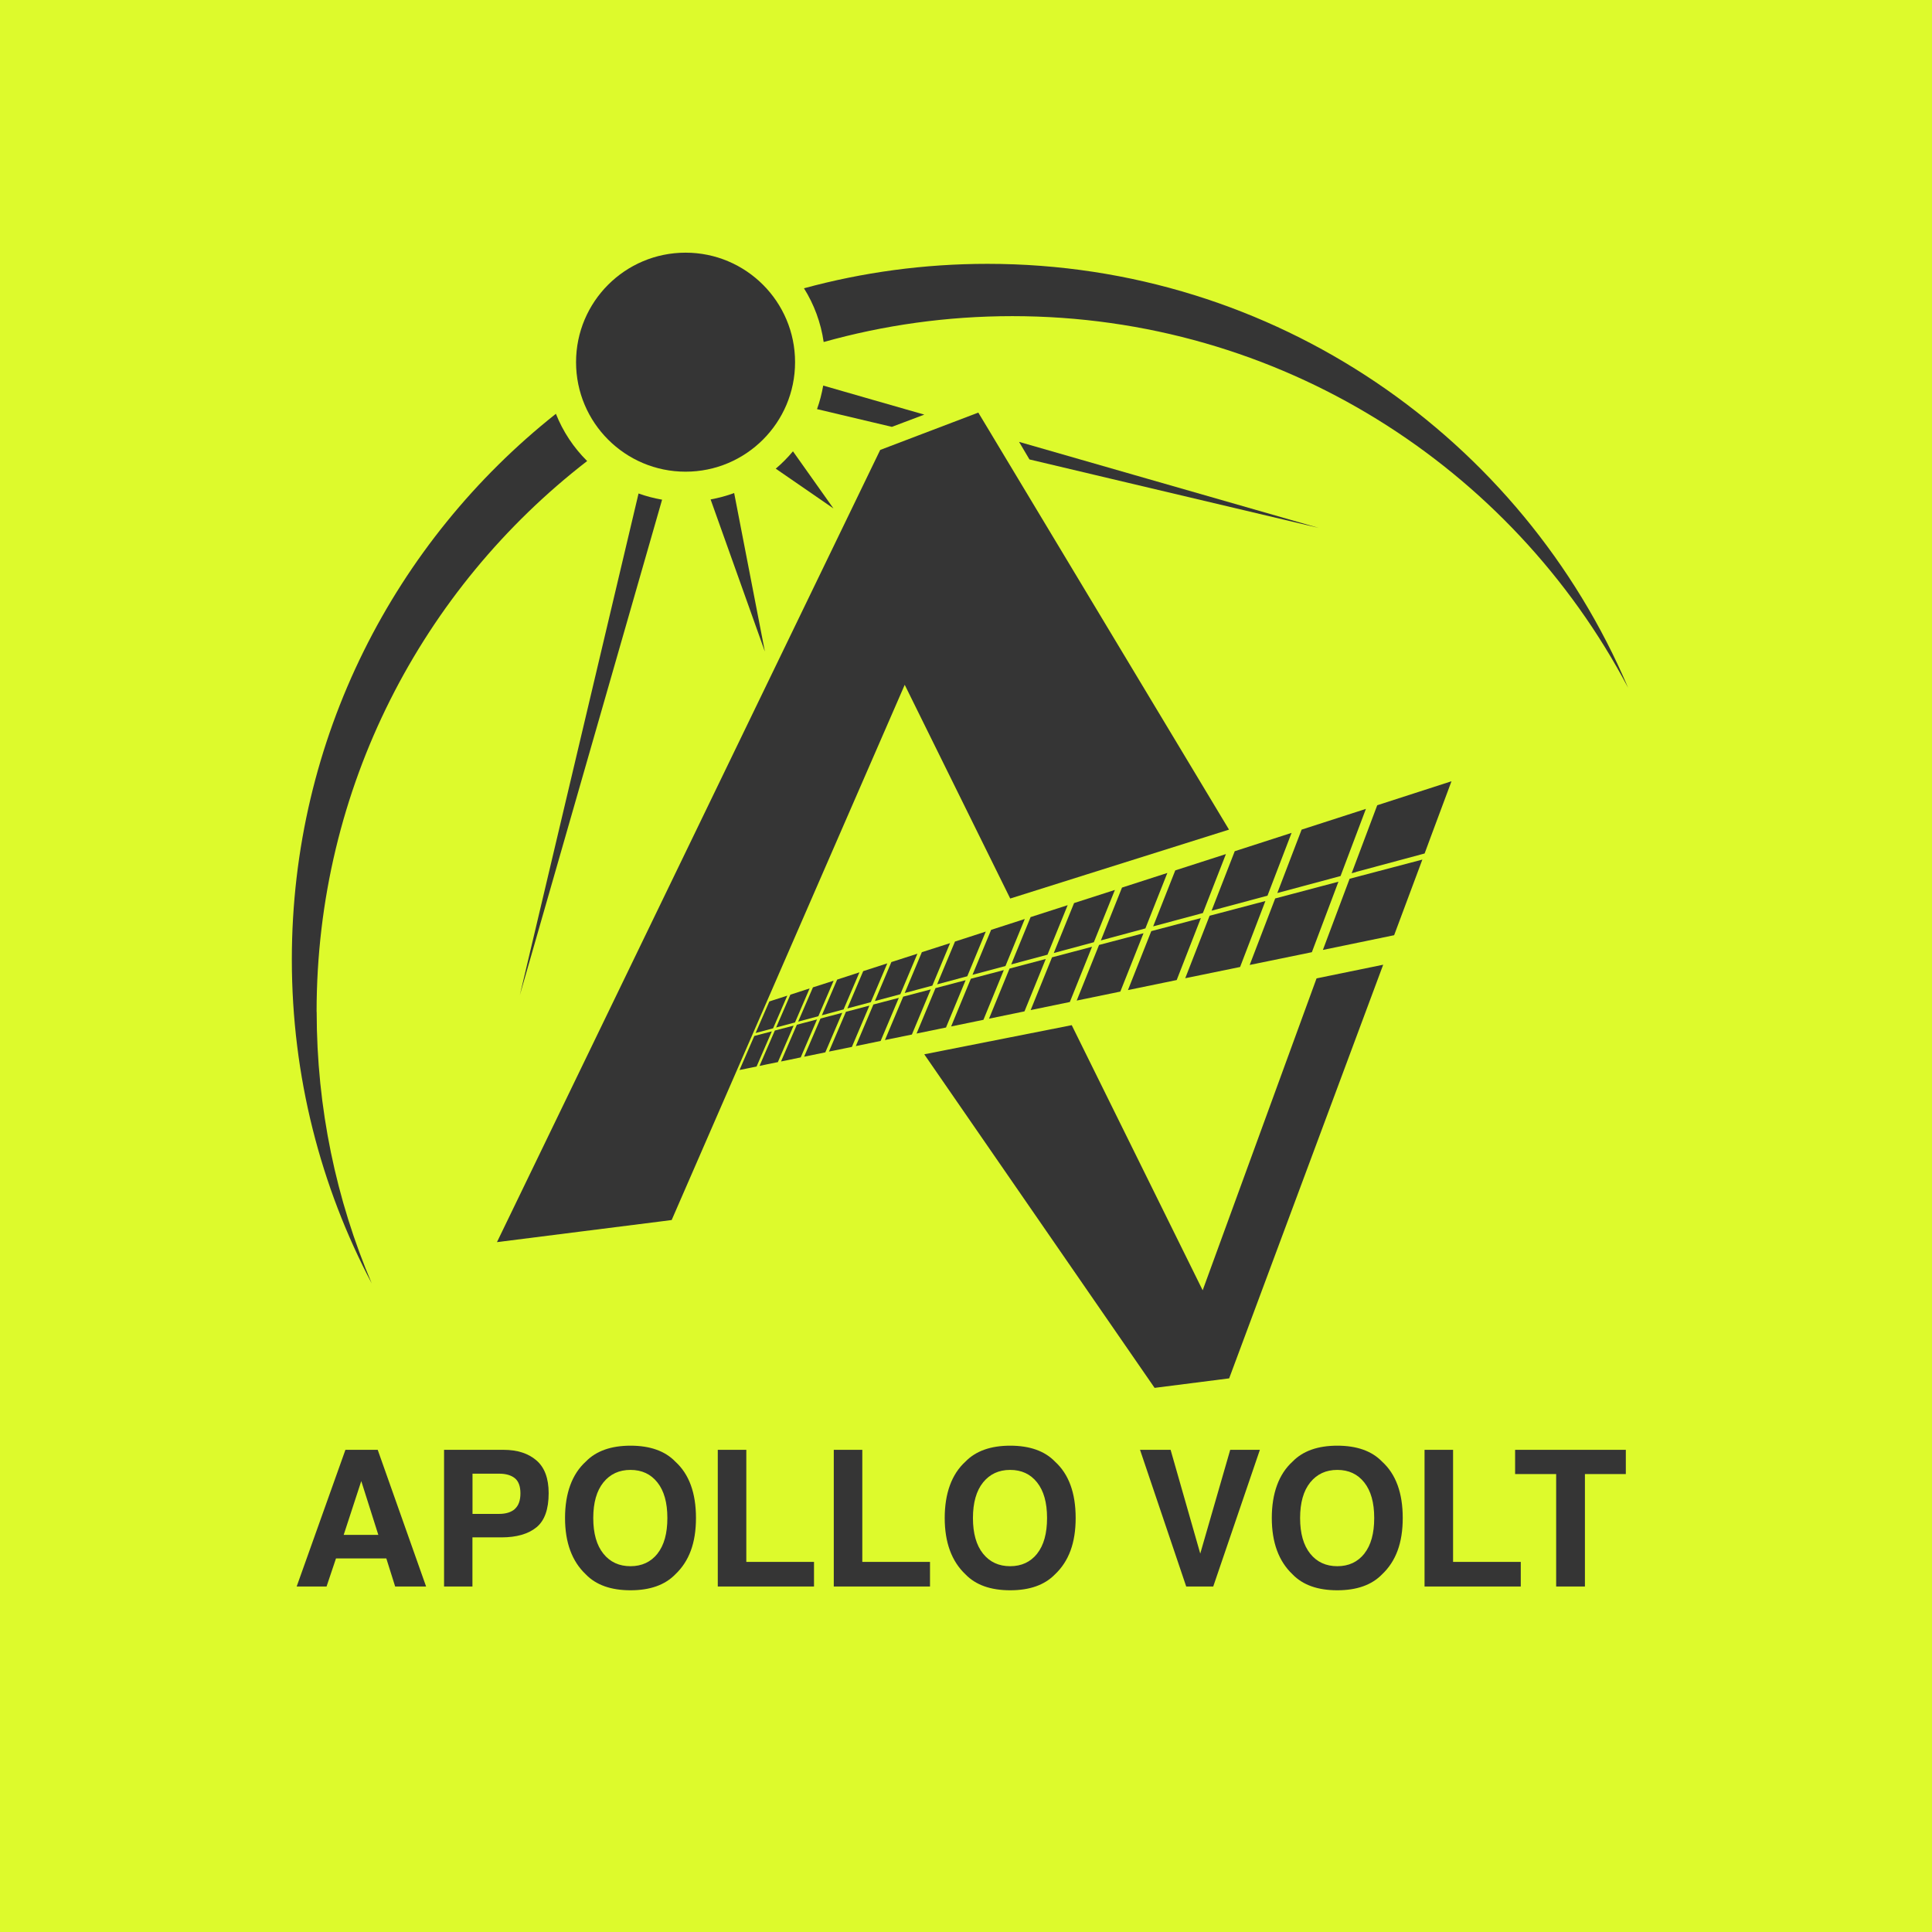
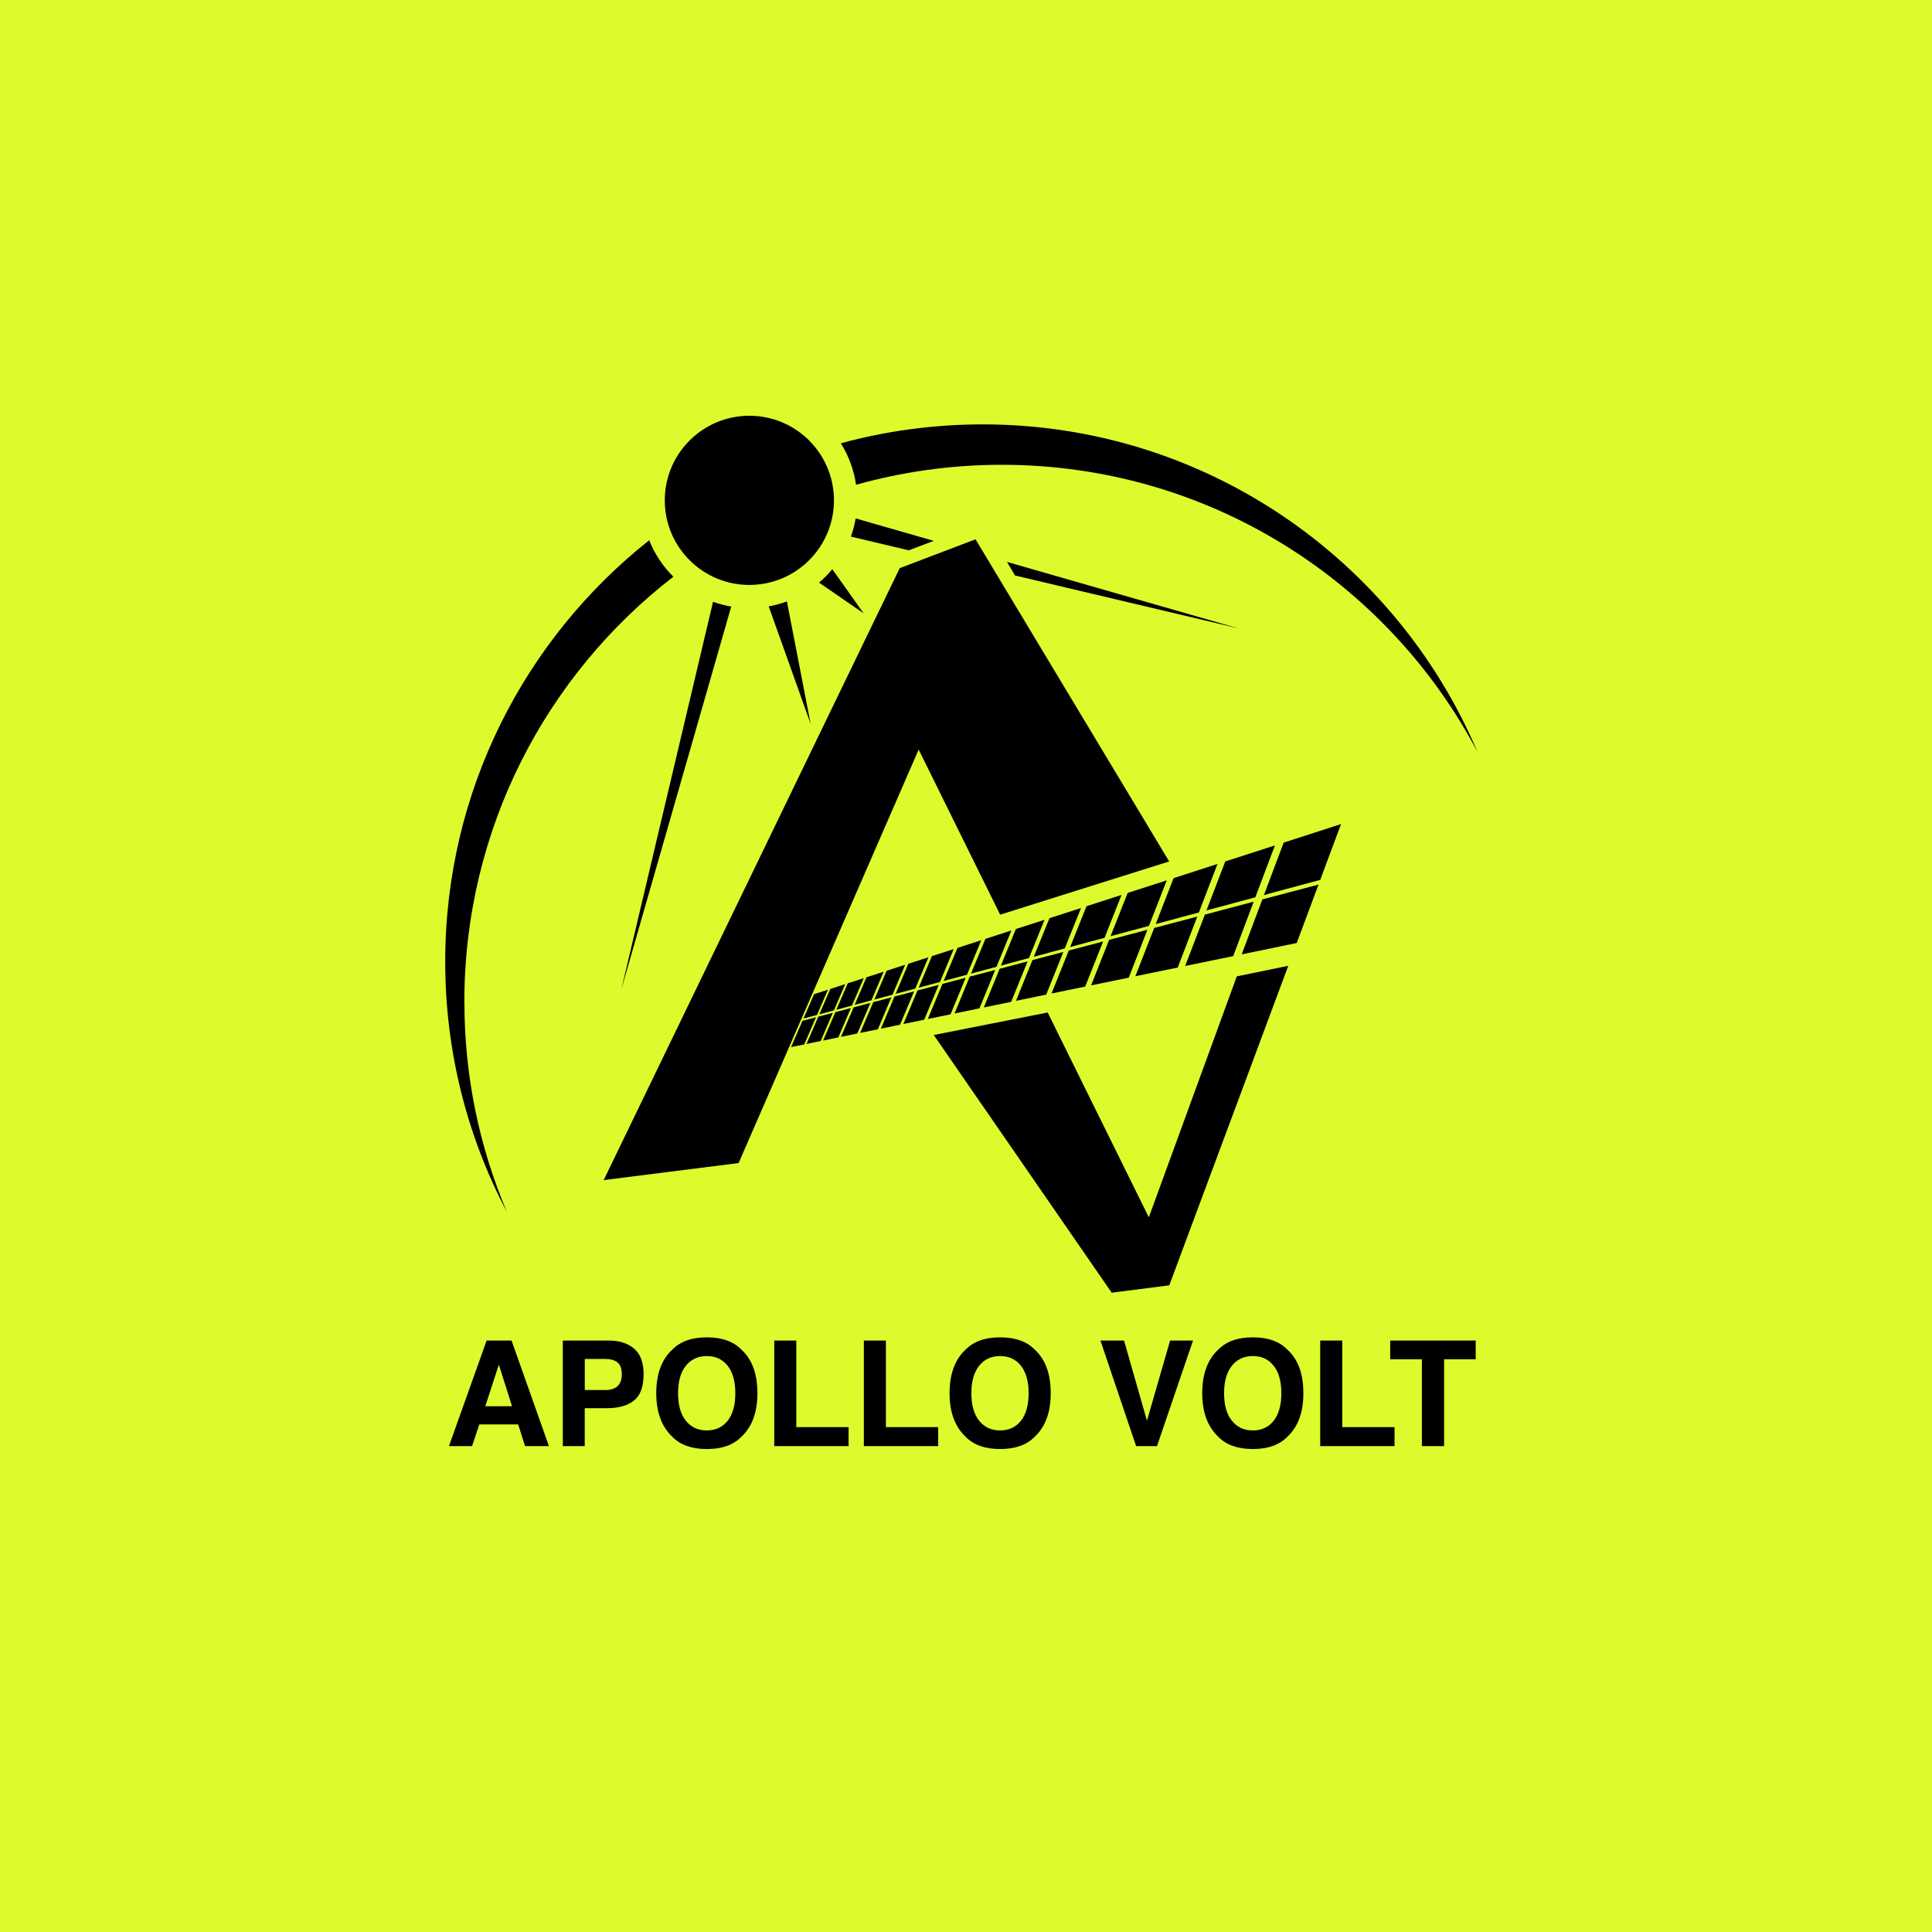
- <svg xmlns="http://www.w3.org/2000/svg" version="1.2" baseProfile="tiny-ps" viewBox="0 0 256 256" width="256" height="256">
+ <svg xmlns="http://www.w3.org/2000/svg" version="1.2" viewBox="0 0 256 256" baseProfile="tiny-ps">
  <g>
-     <g id="Layer_1">
-       <rect width="256" height="256" fill="#ddfa2c" />
+     <g id="Layer_1_00000058584962263222298090000002450530527849149352_">
+       <rect width="256" height="256" fill="#DDFA2C" />
      <g>
        <g>
          <g>
-             <polygon points="162.85 109.93 144.01 115.86 144.01 115.86 133.86 119.06 119.88 90.74 101.56 132.82 97.62 141.86 89 161.66 87.6 161.84 76.75 163.21 76.75 163.21 65.85 164.59 116.63 59.62 122.17 57.51 126.14 56 129.63 54.67 131.33 57.49 131.46 57.71 132.86 60.04 161.6 107.85 162.85 109.93" fill="#353535" />
+             <polygon points="154.921,114.146 140.367,118.727 140.367,118.727 132.527,121.199 121.727,99.322 107.576,131.828        104.532,138.812 97.873,154.107 96.792,154.246 88.41,155.304 88.41,155.304 79.99,156.37 119.217,75.283 123.496,73.653        126.563,72.486 129.259,71.459 130.572,73.637 130.673,73.807 131.754,75.607 153.955,112.539      " />
            <g display="none">
-               <polygon points="100.84 138.12 102.05 134.96 101.83 137.87 100.84 138.12" fill="#353535" />
-               <polygon points="101.69 139.63 101.58 141.05 99.56 141.46 100.13 139.98 101.69 139.63" fill="#353535" />
-               <polygon points="103.28 132.28 105.47 131.57 103.33 140.68 102.79 140.8 103.28 132.28" fill="#353535" />
-               <path d="M106.12,135.26l-.41.11.56-2.39.41-.12c.46-.14.6.2.41,1-.19.81-.51,1.27-.97,1.4Z" fill="#353535" />
-               <path d="M108.52,135c-.17.74-.26,1.41-.27,2.02,0,.61.06,1.13.19,1.56.13.42.34.73.62.93l-4.54.94.71-3.05.73-.18c.54-.13,1.03-.52,1.45-1.17.43-.65.77-1.51,1.01-2.55.24-1.05.28-1.81.11-2.29-.09-.25-.22-.41-.41-.48l3.14-1.01c-.39.37-.75.81-1.09,1.32-.36.55-.69,1.17-.97,1.85-.29.68-.51,1.38-.68,2.12Z" fill="#353535" />
-               <path d="M112.06,136.01c-.2.29-.42.53-.63.72-.22.19-.43.3-.64.35-.21.05-.38.02-.53-.08-.15-.1-.26-.26-.34-.48-.08-.22-.12-.49-.12-.81,0-.32.04-.68.14-1.09.09-.4.22-.78.37-1.15.16-.36.33-.69.53-.98.19-.29.4-.53.61-.73s.43-.32.63-.38c.21-.06.39-.05.55.04.16.09.28.24.37.45.09.22.14.49.14.82,0,.33-.04.7-.13,1.12-.1.42-.22.81-.39,1.19-.16.37-.35.71-.55,1Z" fill="#353535" />
-               <path d="M113.87,128.86l2.83-.92-2.34,10.46-2.81.58c.43-.36.83-.81,1.21-1.36.4-.57.75-1.22,1.06-1.94.31-.73.56-1.49.74-2.28.18-.79.26-1.51.26-2.14,0-.63-.1-1.16-.27-1.57-.16-.39-.39-.66-.68-.83Z" fill="#353535" />
-               <polygon points="118.3 127.43 121.18 126.5 118.76 137.5 117.89 137.68 118.4 135.36 116.43 135.81 118.3 127.43" fill="#353535" />
-               <path d="M125.55,136.1l-2.89.6.53-2.45-2.18.5,1.93-8.82,5.19-1.68s0,0-.01.01c-.59.49-1.12,1.07-1.61,1.75-.48.68-.91,1.42-1.27,2.24-.36.82-.64,1.66-.83,2.54-.19.88-.27,1.68-.24,2.4.03.72.17,1.33.4,1.83.23.49.56.85.98,1.07Z" fill="#353535" />
-               <path d="M129.66,131.76c-.28.36-.57.66-.88.9-.31.24-.61.39-.91.46-.3.07-.56.05-.79-.06-.23-.11-.41-.29-.54-.55-.13-.26-.21-.57-.24-.95-.03-.38.01-.81.12-1.29.1-.48.25-.94.46-1.38.2-.44.43-.84.69-1.19s.54-.66.84-.9c.3-.24.6-.41.9-.5.3-.09.57-.09.81,0,.24.09.43.26.58.51.15.25.24.57.28.96.03.39,0,.84-.11,1.34-.1.5-.26.98-.48,1.44-.21.46-.46.86-.74,1.23Z" fill="#353535" />
-               <path d="M139.14,120.7l1.29,12.32-11.3,2.33c.61-.45,1.18-1.02,1.71-1.71.54-.71,1.02-1.5,1.42-2.39.41-.89.71-1.81.91-2.77.2-.96.27-1.81.2-2.57-.06-.75-.24-1.37-.53-1.84-.29-.47-.68-.79-1.17-.95-.01,0-.02,0-.03,0l7.5-2.42Z" fill="#353535" />
-               <polygon points="146.82 118.22 142.6 127.45 141.87 119.82 146.82 118.22" fill="#353535" />
-               <path d="M149.42,129.56c.42.59.99,1.01,1.7,1.26l-8.46,1.75,7.29-15.35,4.3-1.39c-.09.06-.18.13-.27.19-.89.66-1.69,1.44-2.4,2.32-.7.88-1.3,1.83-1.8,2.87-.5,1.03-.85,2.09-1.06,3.19-.21,1.1-.26,2.08-.13,2.96.13.88.4,1.62.83,2.21Z" fill="#353535" />
-               <path d="M158.38,123.51c-.3.59-.66,1.12-1.07,1.6-.41.48-.86.87-1.34,1.19-.48.32-.96.53-1.44.64-.48.11-.91.11-1.29,0-.38-.11-.69-.32-.92-.63-.24-.3-.4-.69-.48-1.15-.08-.47-.07-1,.05-1.6.11-.6.31-1.18.59-1.74.28-.56.61-1.07.99-1.53.38-.47.81-.86,1.26-1.2.46-.33.93-.57,1.41-.71.48-.14.92-.17,1.32-.09.4.08.74.27,1.01.56.27.29.46.68.56,1.15.1.48.09,1.04-.02,1.67-.12.64-.33,1.25-.63,1.83Z" fill="#353535" />
-               <path d="M159.36,114.17l7.22-2.33-2.95,16.39-6.83,1.41c.97-.62,1.85-1.38,2.65-2.29.82-.93,1.51-1.97,2.09-3.11.58-1.15.98-2.33,1.2-3.55.22-1.22.23-2.29.04-3.22-.19-.93-.56-1.67-1.09-2.23-.53-.55-1.21-.89-2.04-1.03-.09-.01-.19-.03-.28-.04Z" fill="#353535" />
-               <polygon points="174.62 112.85 178.24 111.78 175.89 125.7 172.5 126.4 173.14 122.69 168.16 123.85 170.5 110.57 175.28 109.03 174.62 112.85" fill="#353535" />
-               <polygon points="192.33 103.52 184.73 123.92 180.53 124.74 182.89 110.4 186.93 109.21 188.63 104.72 192.33 103.52" fill="#353535" />
+               <polygon points="107.019,135.923 107.954,133.481 107.784,135.729       " fill="#353535" />
+               <polygon points="107.676,137.089 107.591,138.186 106.031,138.503 106.471,137.359               " fill="#353535" />
+               <polygon points="108.904,131.411 110.596,130.863 108.943,137.9 108.526,137.993               " fill="#353535" />
+               <path d="M111.098,133.713l-0.317,0.085l0.433-1.846l0.317-0.093        c0.355-0.108,0.463,0.154,0.317,0.772C111.701,133.257,111.453,133.613,111.098,133.713z" fill="#353535" />
+               <path d="M112.952,133.512c-0.131,0.572-0.201,1.089-0.209,1.56        c0,0.471,0.046,0.873,0.147,1.205c0.1,0.324,0.263,0.564,0.479,0.718l-3.507,0.726l0.548-2.356l0.564-0.139        c0.417-0.1,0.796-0.402,1.12-0.904c0.332-0.502,0.595-1.166,0.78-1.97c0.185-0.811,0.216-1.398,0.085-1.769        c-0.07-0.193-0.17-0.317-0.317-0.371l2.426-0.78c-0.301,0.286-0.579,0.626-0.842,1.02c-0.278,0.425-0.533,0.904-0.749,1.429        c-0.224,0.525-0.394,1.066-0.525,1.638V133.512z" fill="#353535" />
+               <path d="M115.687,134.293c-0.154,0.224-0.324,0.409-0.487,0.556        c-0.17,0.147-0.332,0.232-0.494,0.27c-0.162,0.039-0.294,0.015-0.409-0.062c-0.116-0.077-0.201-0.201-0.263-0.371        c-0.062-0.17-0.093-0.379-0.093-0.626c0-0.247,0.031-0.525,0.108-0.842c0.07-0.309,0.17-0.603,0.286-0.888        c0.124-0.278,0.255-0.533,0.409-0.757c0.147-0.224,0.309-0.409,0.471-0.564c0.162-0.154,0.332-0.247,0.487-0.294        c0.162-0.046,0.301-0.039,0.425,0.031c0.124,0.07,0.216,0.185,0.286,0.348c0.07,0.17,0.108,0.379,0.108,0.633        c0,0.255-0.031,0.541-0.1,0.865c-0.077,0.324-0.17,0.626-0.301,0.919c-0.124,0.286-0.27,0.548-0.425,0.772L115.687,134.293z" fill="#353535" />
+               <path d="M117.085,128.769l2.186-0.711l-1.808,8.08l-2.171,0.448        c0.332-0.278,0.641-0.626,0.935-1.051c0.309-0.44,0.579-0.942,0.819-1.499c0.239-0.564,0.433-1.151,0.572-1.761        c0.139-0.61,0.201-1.166,0.201-1.653s-0.077-0.896-0.209-1.213C117.487,129.109,117.309,128.901,117.085,128.769z" fill="#353535" />
+               <polygon points="120.507,127.665 122.732,126.946 120.862,135.444 120.19,135.583         120.584,133.79 119.062,134.138       " fill="#353535" />
+               <path d="M126.107,134.362l-2.232,0.463l0.409-1.893l-1.684,0.386l1.491-6.813        l4.009-1.298c0,0,0,0-0.008,0.008c-0.456,0.379-0.865,0.827-1.244,1.352c-0.371,0.525-0.703,1.097-0.981,1.73        c-0.278,0.633-0.494,1.282-0.641,1.962c-0.147,0.68-0.209,1.298-0.185,1.854c0.023,0.556,0.131,1.027,0.309,1.414        c0.178,0.379,0.433,0.657,0.757,0.827L126.107,134.362z" fill="#353535" />
+               <path d="M129.282,131.01c-0.216,0.278-0.44,0.51-0.68,0.695        c-0.239,0.185-0.471,0.301-0.703,0.355c-0.232,0.054-0.433,0.039-0.61-0.046s-0.317-0.224-0.417-0.425        c-0.1-0.201-0.162-0.44-0.185-0.734c-0.023-0.294,0.008-0.626,0.093-0.996c0.077-0.371,0.193-0.726,0.355-1.066        c0.154-0.34,0.332-0.649,0.533-0.919c0.201-0.27,0.417-0.51,0.649-0.695c0.232-0.185,0.463-0.317,0.695-0.386        c0.232-0.07,0.44-0.07,0.626,0c0.185,0.07,0.332,0.201,0.448,0.394s0.185,0.44,0.216,0.742c0.023,0.301,0,0.649-0.085,1.035        c-0.077,0.386-0.201,0.757-0.371,1.112c-0.162,0.355-0.355,0.664-0.572,0.95L129.282,131.01z" fill="#353535" />
+               <path d="M136.605,122.466l0.997,9.517l-8.729,1.8c0.471-0.348,0.912-0.788,1.321-1.321        c0.417-0.548,0.788-1.159,1.097-1.846c0.317-0.688,0.548-1.398,0.703-2.14c0.154-0.742,0.209-1.398,0.154-1.985        c-0.046-0.579-0.185-1.058-0.409-1.421c-0.224-0.363-0.525-0.61-0.904-0.734c-0.008,0-0.015,0-0.023,0        C130.812,124.335,136.605,122.466,136.605,122.466z" fill="#353535" />
+               <polygon points="142.538,120.55 139.278,127.68 138.714,121.786       " fill="#353535" />
+               <path d="M144.547,129.31c0.324,0.456,0.765,0.78,1.313,0.973l-6.535,1.352l5.631-11.858        l3.322-1.074c-0.07,0.046-0.139,0.1-0.209,0.147c-0.688,0.51-1.305,1.112-1.854,1.792c-0.541,0.68-1.004,1.414-1.39,2.217        c-0.386,0.796-0.657,1.614-0.819,2.464s-0.201,1.607-0.1,2.287c0.1,0.68,0.309,1.251,0.641,1.707L144.547,129.31z" fill="#353535" />
+               <path d="M151.468,124.637c-0.232,0.456-0.51,0.865-0.827,1.236        c-0.317,0.371-0.664,0.672-1.035,0.919c-0.371,0.247-0.742,0.409-1.112,0.494s-0.703,0.085-0.996,0        c-0.294-0.085-0.533-0.247-0.711-0.487c-0.185-0.232-0.309-0.533-0.371-0.888c-0.062-0.363-0.054-0.772,0.039-1.236        c0.085-0.463,0.239-0.912,0.456-1.344s0.471-0.827,0.765-1.182c0.294-0.363,0.626-0.664,0.973-0.927        c0.355-0.255,0.718-0.44,1.089-0.548c0.371-0.108,0.711-0.131,1.02-0.07s0.572,0.209,0.78,0.433s0.355,0.525,0.433,0.888        c0.077,0.371,0.07,0.803-0.015,1.29c-0.093,0.494-0.255,0.966-0.487,1.414V124.637z" fill="#353535" />
+               <path d="M152.225,117.422l5.577-1.8l-2.279,12.661l-5.276,1.089        c0.749-0.479,1.429-1.066,2.047-1.769c0.633-0.718,1.166-1.522,1.614-2.402c0.448-0.888,0.757-1.8,0.927-2.742        c0.17-0.942,0.178-1.769,0.031-2.487s-0.433-1.29-0.842-1.723c-0.409-0.425-0.935-0.688-1.576-0.796        c-0.07-0.008-0.147-0.023-0.216-0.031H152.225z" fill="#353535" />
+               <polygon points="164.013,116.402 166.809,115.575 164.994,126.328 162.375,126.869         162.87,124.003 159.023,124.899 160.83,114.641 164.523,113.451       " fill="#353535" />
+               <polygon points="177.694,109.195 171.823,124.953 168.578,125.587 170.402,114.509         173.522,113.59 174.836,110.122       " fill="#353535" />
            </g>
            <g>
-               <polygon points="102.27 136.66 100.25 141.32 99.57 141.46 98.88 141.6 97.99 141.78 99.95 137.27 102.27 136.66" fill="#353535" />
-               <polygon points="100.12 136.88 101.94 132.7 102.27 132.59 104.32 131.93 102.44 136.26 100.12 136.88" fill="#353535" />
-               <polygon points="105.16 135.9 103.07 140.74 102.79 140.79 101.58 141.04 100.64 141.24 102.67 136.55 105.16 135.9" fill="#353535" />
-               <polygon points="102.84 136.15 104.73 131.8 107.28 130.97 105.34 135.48 102.84 136.15" fill="#353535" />
-               <polygon points="108.26 135.08 106.1 140.11 104.53 140.44 103.49 140.65 105.59 135.78 108.26 135.08" fill="#353535" />
-               <polygon points="105.76 135.37 107.72 130.83 110.46 129.95 108.44 134.65 105.76 135.37" fill="#353535" />
-               <polygon points="111.6 134.2 109.36 139.44 107.43 139.84 106.91 139.95 106.55 140.02 108.72 134.96 111.6 134.2" fill="#353535" />
-               <polygon points="108.9 134.53 110.93 129.8 113.88 128.84 111.78 133.75 108.9 134.53" fill="#353535" />
-               <polygon points="115.2 133.25 112.88 138.72 109.84 139.34 112.09 134.07 115.2 133.25" fill="#353535" />
-               <polygon points="112.28 133.62 114.38 128.68 117.57 127.65 115.39 132.79 112.28 133.62" fill="#353535" />
-               <polygon points="119.1 132.22 116.69 137.93 113.4 138.61 115.73 133.1 119.1 132.22" fill="#353535" />
-               <polygon points="115.93 132.64 118.11 127.48 121.56 126.37 119.3 131.74 115.93 132.64" fill="#353535" />
-               <polygon points="123.33 131.1 120.83 137.08 117.26 137.81 119.68 132.06 123.33 131.1" fill="#353535" />
-               <polygon points="119.88 131.58 122.15 126.17 125.89 124.97 123.54 130.6 119.88 131.58" fill="#353535" />
-               <polygon points="127.95 129.88 125.35 136.15 121.45 136.95 123.96 130.93 127.95 129.88" fill="#353535" />
-               <polygon points="124.17 130.43 126.54 124.76 130.62 123.44 128.17 129.36 124.17 130.43" fill="#353535" />
-               <polygon points="133.01 128.54 130.31 135.13 126.03 136.01 128.64 129.69 133.01 128.54" fill="#353535" />
-               <polygon points="128.86 129.17 131.33 123.21 135.79 121.77 133.23 128 128.86 129.17" fill="#353535" />
-               <polygon points="138.57 127.07 135.75 134.01 131.05 134.98 133.77 128.34 138.57 127.07" fill="#353535" />
-               <polygon points="133.99 127.79 136.56 121.52 141.47 119.94 138.8 126.5 133.99 127.79" fill="#353535" />
-               <polygon points="144.7 125.45 141.76 132.77 136.57 133.84 139.4 126.85 144.7 125.45" fill="#353535" />
-               <polygon points="139.63 126.28 142.32 119.66 147.73 117.92 144.94 124.85 139.63 126.28" fill="#353535" />
-               <polygon points="151.52 123.66 148.45 131.39 142.67 132.58 145.63 125.21 151.52 123.66" fill="#353535" />
-               <polygon points="145.87 124.61 148.67 117.61 154.68 115.67 151.77 123.02 145.87 124.61" fill="#353535" />
-               <polygon points="159.12 121.65 155.92 129.86 149.46 131.19 152.55 123.38 159.12 121.65" fill="#353535" />
-               <polygon points="152.8 122.75 155.73 115.33 162.44 113.17 159.39 120.98 152.8 122.75" fill="#353535" />
-               <polygon points="167.67 119.39 164.32 128.13 157.05 129.62 160.28 121.34 167.67 119.39" fill="#353535" />
-               <polygon points="160.54 120.67 163.61 112.79 171.14 110.36 167.95 118.68 160.54 120.67" fill="#353535" />
-               <polygon points="177.35 116.83 173.83 126.17 165.59 127.86 168.97 119.05 177.35 116.83" fill="#353535" />
-               <polygon points="169.25 118.33 172.47 109.93 180.99 107.18 177.63 116.08 169.25 118.33" fill="#353535" />
-               <polygon points="178.83 116.44 188.47 113.9 184.73 123.92 175.29 125.87 178.83 116.44" fill="#353535" />
-               <polygon points="192.33 103.52 189.59 110.87 188.77 113.09 179.7 115.53 179.69 115.55 179.1 115.71 182.49 106.7 192.3 103.53 192.33 103.52" fill="#353535" />
+               <polygon points="108.124,134.795 106.564,138.394 106.038,138.503 105.505,138.611 104.818,138.75 106.332,135.266       " />
+               <polygon points="106.463,134.965 107.869,131.736 108.124,131.651 109.708,131.141 108.255,134.486       " />
+               <polygon points="110.357,134.208 108.742,137.946 108.526,137.985 107.591,138.178 106.865,138.333 108.433,134.71       " />
+               <polygon points="108.564,134.401 110.024,131.04 111.994,130.399 110.496,133.883       " />
+               <polygon points="112.751,133.574 111.083,137.46 109.87,137.715 109.066,137.877 110.689,134.115       " />
+               <polygon points="110.82,133.798 112.334,130.291 114.451,129.611 112.89,133.242       " />
+               <polygon points="115.331,132.894 113.601,136.942 112.11,137.251 111.708,137.336 111.43,137.39 113.107,133.481       " />
+               <polygon points="113.246,133.149 114.814,129.495 117.093,128.754 115.47,132.547       " />
+               <polygon points="118.112,132.161 116.32,136.386 113.972,136.865 115.71,132.794       " />
+               <polygon points="115.857,132.446 117.479,128.63 119.943,127.835 118.259,131.805       " />
+               <polygon points="121.125,131.365 119.263,135.776 116.722,136.301 118.522,132.045       " />
+               <polygon points="118.676,131.689 120.36,127.703 123.025,126.846 121.279,130.994       " />
+               <polygon points="124.393,130.5 122.461,135.119 119.704,135.683 121.573,131.241       " />
+               <polygon points="121.727,130.87 123.481,126.691 126.37,125.764 124.555,130.113       " />
+               <polygon points="127.961,129.557 125.953,134.401 122.94,135.019 124.879,130.368       " />
+               <polygon points="125.041,129.982 126.872,125.602 130.024,124.582 128.131,129.156       " />
+               <polygon points="131.87,128.522 129.784,133.613 126.478,134.293 128.494,129.41       " />
+               <polygon points="128.664,129.009 130.572,124.405 134.018,123.292 132.04,128.105       " />
+               <polygon points="136.165,127.387 133.987,132.748 130.356,133.497 132.457,128.368       " />
+               <polygon points="132.627,127.943 134.612,123.099 138.405,121.879 136.343,126.946       " />
+               <polygon points="140.9,126.135 138.629,131.79 134.62,132.616 136.806,127.217       " />
+               <polygon points="136.984,126.776 139.062,121.663 143.241,120.318 141.086,125.672       " />
+               <polygon points="146.169,124.752 143.797,130.724 139.332,131.643 141.619,125.95       " />
+               <polygon points="141.804,125.486 143.967,120.079 148.61,118.58 146.362,124.258       " />
+               <polygon points="152.04,123.2 149.568,129.542 144.577,130.569 146.964,124.536       " />
+               <polygon points="147.158,124.049 149.421,118.318 154.604,116.649 152.248,122.682       " />
+               <polygon points="158.644,121.454 156.057,128.205 150.441,129.356 152.936,122.96       " />
+               <polygon points="153.137,122.443 155.508,116.356 161.325,114.478 158.861,120.905       " />
+               <polygon points="166.122,119.476 163.403,126.691 157.038,127.997 159.649,121.191       " />
+               <polygon points="159.865,120.635 162.352,114.146 168.934,112.022 166.338,118.897       " />
+               <polygon points="167.265,119.175 174.712,117.213 171.823,124.953 164.531,126.46       " />
+               <polygon points="177.694,109.195 175.577,114.872 174.944,116.587 167.937,118.472 167.93,118.488 167.474,118.611         170.093,111.651 177.671,109.202       " />
            </g>
          </g>
-           <polygon points="183.28 127.83 162.87 182.64 152.99 183.9 122.47 139.7 142.01 135.84 159.36 170.97 174.45 129.64 183.28 127.83" fill="#353535" />
+           <polygon points="170.703,127.974 154.936,170.313 147.304,171.287 123.728,137.143 138.822,134.161 152.225,161.299       163.882,129.372     " />
          <g>
-             <path d="M41.96,134.06c0,12.78,2.6,24.95,7.3,36.01-6.76-12.82-10.59-27.43-10.59-42.94,0-29.31,13.68-55.42,34.99-72.3.94,2.37,2.36,4.5,4.14,6.26-21.81,16.86-35.85,43.27-35.85,72.97Z" fill="#353535" />
-             <path d="M215.73,91.13c-15.44-29.28-46.18-49.24-81.59-49.24-8.66,0-17.05,1.2-25,3.43-.37-2.58-1.28-5-2.61-7.12,7.75-2.11,15.9-3.24,24.32-3.24,38.13,0,70.86,23.15,84.88,56.17Z" fill="#353535" />
-             <circle cx="90.84" cy="47.99" r="14.51" fill="#353535" />
-             <path d="M87.73,66.21l-18.85,65.66,15.73-66.48c1,.36,2.04.63,3.12.82Z" fill="#353535" />
-             <path d="M122.47,54.94l-4.29,1.62-2.37-.56-7.55-1.79c.36-1,.63-2.05.82-3.12l6.74,1.94,6.66,1.91Z" fill="#353535" />
-             <polygon points="174.73 69.95 147.05 63.4 147.05 63.4 136.42 60.88 136.41 60.88 135.03 58.55 150.41 62.97 174.73 69.95" fill="#353535" />
-             <path d="M110.45,67.38l-7.66-5.28c.83-.7,1.59-1.47,2.28-2.3l5.38,7.59Z" fill="#353535" />
-             <path d="M101.33,86.28l-7.17-20.1c1.07-.2,2.12-.48,3.12-.85l4.06,20.95Z" fill="#353535" />
+             <path d="M61.536,132.786c0,9.872,2.008,19.273,5.639,27.817c-5.222-9.903-8.181-21.189-8.181-33.17       c0-22.641,10.568-42.811,27.029-55.85c0.726,1.831,1.823,3.476,3.198,4.836c-16.848,13.024-27.693,33.425-27.693,56.368H61.536       z" />
+             <path d="M195.77,99.624c-11.927-22.618-35.673-38.037-63.027-38.037c-6.69,0-13.171,0.927-19.312,2.65       c-0.286-1.993-0.989-3.862-2.016-5.5c5.987-1.63,12.282-2.503,18.787-2.503C159.656,56.233,184.94,74.116,195.77,99.624       L195.77,99.624z" />
+             <circle cx="99.295" cy="66.299" r="11.209" />
+             <path d="M96.892,80.373l-14.561,50.721L94.482,79.74C95.255,80.018,96.058,80.227,96.892,80.373z" />
+             <path d="M123.728,71.668l-3.314,1.251l-1.831-0.433l-5.832-1.383c0.278-0.772,0.487-1.584,0.633-2.41l5.207,1.499l5.145,1.475       H123.728z" />
+             <polygon points="164.098,83.262 142.716,78.203 142.716,78.203 134.504,76.256 134.497,76.256 133.431,74.456 145.311,77.871             " />
+             <path d="M114.443,81.277l-5.917-4.079c0.641-0.541,1.228-1.136,1.761-1.777l4.156,5.863V81.277z" />
+             <path d="M107.398,95.877l-5.539-15.527c0.827-0.154,1.638-0.371,2.41-0.657l3.136,16.183H107.398z" />
          </g>
        </g>
        <g>
-           <path d="M51.19,206.5h-6.67l-1.25,3.72h-3.96l6.46-18.11h4.28l6.41,18.11h-4.1l-1.17-3.72ZM50.13,203.38l-2.26-7.13-2.33,7.13h4.59Z" fill="#353535" />
-           <path d="M66.45,203.71h-3.85v6.51h-3.76v-18.11h7.89c1.82,0,3.27.47,4.35,1.4,1.08.93,1.62,2.38,1.62,4.34,0,2.14-.54,3.65-1.62,4.53-1.08.88-2.63,1.33-4.63,1.33ZM68.22,199.94c.49-.43.74-1.12.74-2.06s-.25-1.61-.74-2.01c-.5-.4-1.19-.6-2.08-.6h-3.53v5.33h3.53c.89,0,1.59-.22,2.09-.65Z" fill="#353535" />
-           <path d="M83.55,210.72c-2.59,0-4.57-.7-5.93-2.11-1.83-1.73-2.75-4.22-2.75-7.47s.92-5.81,2.75-7.47c1.37-1.41,3.35-2.11,5.93-2.11s4.57.7,5.93,2.11c1.83,1.66,2.74,4.15,2.74,7.47s-.91,5.74-2.74,7.47c-1.37,1.41-3.35,2.11-5.93,2.11ZM87.12,205.86c.88-1.11,1.31-2.68,1.31-4.72s-.44-3.6-1.32-4.71c-.88-1.11-2.07-1.66-3.57-1.66s-2.69.55-3.59,1.66c-.89,1.11-1.34,2.68-1.34,4.72s.45,3.61,1.34,4.72c.89,1.11,2.09,1.66,3.59,1.66s2.69-.55,3.58-1.66Z" fill="#353535" />
-           <path d="M95.11,192.11h3.78v14.85h8.97v3.26h-12.75v-18.11Z" fill="#353535" />
-           <path d="M110.48,192.11h3.78v14.85h8.97v3.26h-12.75v-18.11Z" fill="#353535" />
-           <path d="M133.86,210.72c-2.59,0-4.57-.7-5.93-2.11-1.83-1.73-2.75-4.22-2.75-7.47s.92-5.81,2.75-7.47c1.37-1.41,3.35-2.11,5.93-2.11s4.57.7,5.93,2.11c1.83,1.66,2.74,4.15,2.74,7.47s-.91,5.74-2.74,7.47c-1.37,1.41-3.35,2.11-5.93,2.11ZM137.43,205.86c.88-1.11,1.31-2.68,1.31-4.72s-.44-3.6-1.32-4.71c-.88-1.11-2.07-1.66-3.57-1.66s-2.69.55-3.59,1.66c-.89,1.11-1.34,2.68-1.34,4.72s.45,3.61,1.34,4.72c.89,1.11,2.09,1.66,3.59,1.66s2.69-.55,3.58-1.66Z" fill="#353535" />
-           <path d="M151.07,192.11h4.04l3.93,13.75,3.97-13.75h3.93l-6.18,18.11h-3.58l-6.12-18.11Z" fill="#353535" />
-           <path d="M177.2,210.72c-2.59,0-4.57-.7-5.93-2.11-1.83-1.73-2.75-4.22-2.75-7.47s.92-5.81,2.75-7.47c1.37-1.41,3.35-2.11,5.93-2.11s4.57.7,5.93,2.11c1.83,1.66,2.74,4.15,2.74,7.47s-.91,5.74-2.74,7.47c-1.37,1.41-3.35,2.11-5.93,2.11ZM180.78,205.86c.88-1.11,1.31-2.68,1.31-4.72s-.44-3.6-1.32-4.71c-.88-1.11-2.07-1.66-3.57-1.66s-2.69.55-3.59,1.66c-.89,1.11-1.34,2.68-1.34,4.72s.45,3.61,1.34,4.72c.89,1.11,2.09,1.66,3.59,1.66s2.69-.55,3.58-1.66Z" fill="#353535" />
-           <path d="M188.76,192.11h3.78v14.85h8.97v3.26h-12.75v-18.11Z" fill="#353535" />
-           <path d="M215.43,192.11v3.21h-5.42v14.9h-3.81v-14.9h-5.44v-3.21h14.67Z" fill="#353535" />
+           <path d="M68.666,188.745h-5.152l-0.966,2.874h-3.059l4.99-13.99h3.306l4.952,13.99H69.57L68.666,188.745z M67.847,186.335      l-1.746-5.508l-1.8,5.508H67.847z" />
+           <path d="M80.454,186.59H77.48v5.029h-2.905v-13.99h6.095c1.406,0,2.526,0.363,3.36,1.081c0.834,0.718,1.251,1.839,1.251,3.353      c0,1.653-0.417,2.82-1.251,3.499S81.999,186.59,80.454,186.59L80.454,186.59z M81.821,183.677      c0.379-0.332,0.572-0.865,0.572-1.591s-0.193-1.244-0.572-1.553c-0.386-0.309-0.919-0.463-1.607-0.463h-2.727v4.117h2.727      c0.688,0,1.228-0.17,1.614-0.502L81.821,183.677z" />
+           <path d="M93.663,192.005c-2.001,0-3.53-0.541-4.581-1.63c-1.414-1.336-2.124-3.26-2.124-5.77s0.711-4.488,2.124-5.77      c1.058-1.089,2.588-1.63,4.581-1.63s3.53,0.541,4.581,1.63c1.414,1.282,2.117,3.206,2.117,5.77c0,2.565-0.703,4.434-2.117,5.77      C97.186,191.464,95.656,192.005,93.663,192.005z M96.421,188.25c0.68-0.857,1.012-2.07,1.012-3.646s-0.34-2.781-1.02-3.638      c-0.68-0.857-1.599-1.282-2.758-1.282s-2.078,0.425-2.773,1.282c-0.688,0.857-1.035,2.07-1.035,3.646s0.348,2.789,1.035,3.646      s1.614,1.282,2.773,1.282s2.078-0.425,2.765-1.282V188.25z" />
+           <path d="M102.593,177.629h2.92V189.1h6.929v2.518h-9.849V177.629z" />
+           <path d="M114.466,177.629h2.92V189.1h6.929v2.518h-9.849V177.629z" />
+           <path d="M132.527,192.005c-2.001,0-3.53-0.541-4.581-1.63c-1.414-1.336-2.124-3.26-2.124-5.77s0.711-4.488,2.124-5.77      c1.058-1.089,2.588-1.63,4.581-1.63c1.993,0,3.53,0.541,4.581,1.63c1.414,1.282,2.117,3.206,2.117,5.77      c0,2.565-0.703,4.434-2.117,5.77C136.049,191.464,134.52,192.005,132.527,192.005z M135.285,188.25      c0.68-0.857,1.012-2.07,1.012-3.646s-0.34-2.781-1.02-3.638c-0.68-0.857-1.599-1.282-2.758-1.282s-2.078,0.425-2.773,1.282      c-0.688,0.857-1.035,2.07-1.035,3.646s0.348,2.789,1.035,3.646c0.688,0.857,1.614,1.282,2.773,1.282s2.078-0.425,2.765-1.282      L135.285,188.25z" />
+           <path d="M145.821,177.629h3.121l3.036,10.622l3.067-10.622h3.036l-4.774,13.99h-2.765l-4.728-13.99H145.821z" />
+           <path d="M166.006,192.005c-2.001,0-3.53-0.541-4.581-1.63c-1.414-1.336-2.124-3.26-2.124-5.77s0.711-4.488,2.124-5.77      c1.058-1.089,2.588-1.63,4.581-1.63c1.993,0,3.53,0.541,4.581,1.63c1.414,1.282,2.117,3.206,2.117,5.77      c0,2.565-0.703,4.434-2.117,5.77C169.529,191.464,167.999,192.005,166.006,192.005z M168.772,188.25      c0.68-0.857,1.012-2.07,1.012-3.646s-0.34-2.781-1.02-3.638c-0.68-0.857-1.599-1.282-2.758-1.282s-2.078,0.425-2.773,1.282      c-0.688,0.857-1.035,2.07-1.035,3.646s0.348,2.789,1.035,3.646c0.688,0.857,1.614,1.282,2.773,1.282s2.078-0.425,2.765-1.282      L168.772,188.25z" />
+           <path d="M174.936,177.629h2.92V189.1h6.929v2.518h-9.849V177.629z" />
+           <path d="M195.538,177.629v2.48h-4.187v11.51h-2.943v-11.51h-4.202v-2.48H195.538z" />
        </g>
      </g>
    </g>
  </g>
</svg>
